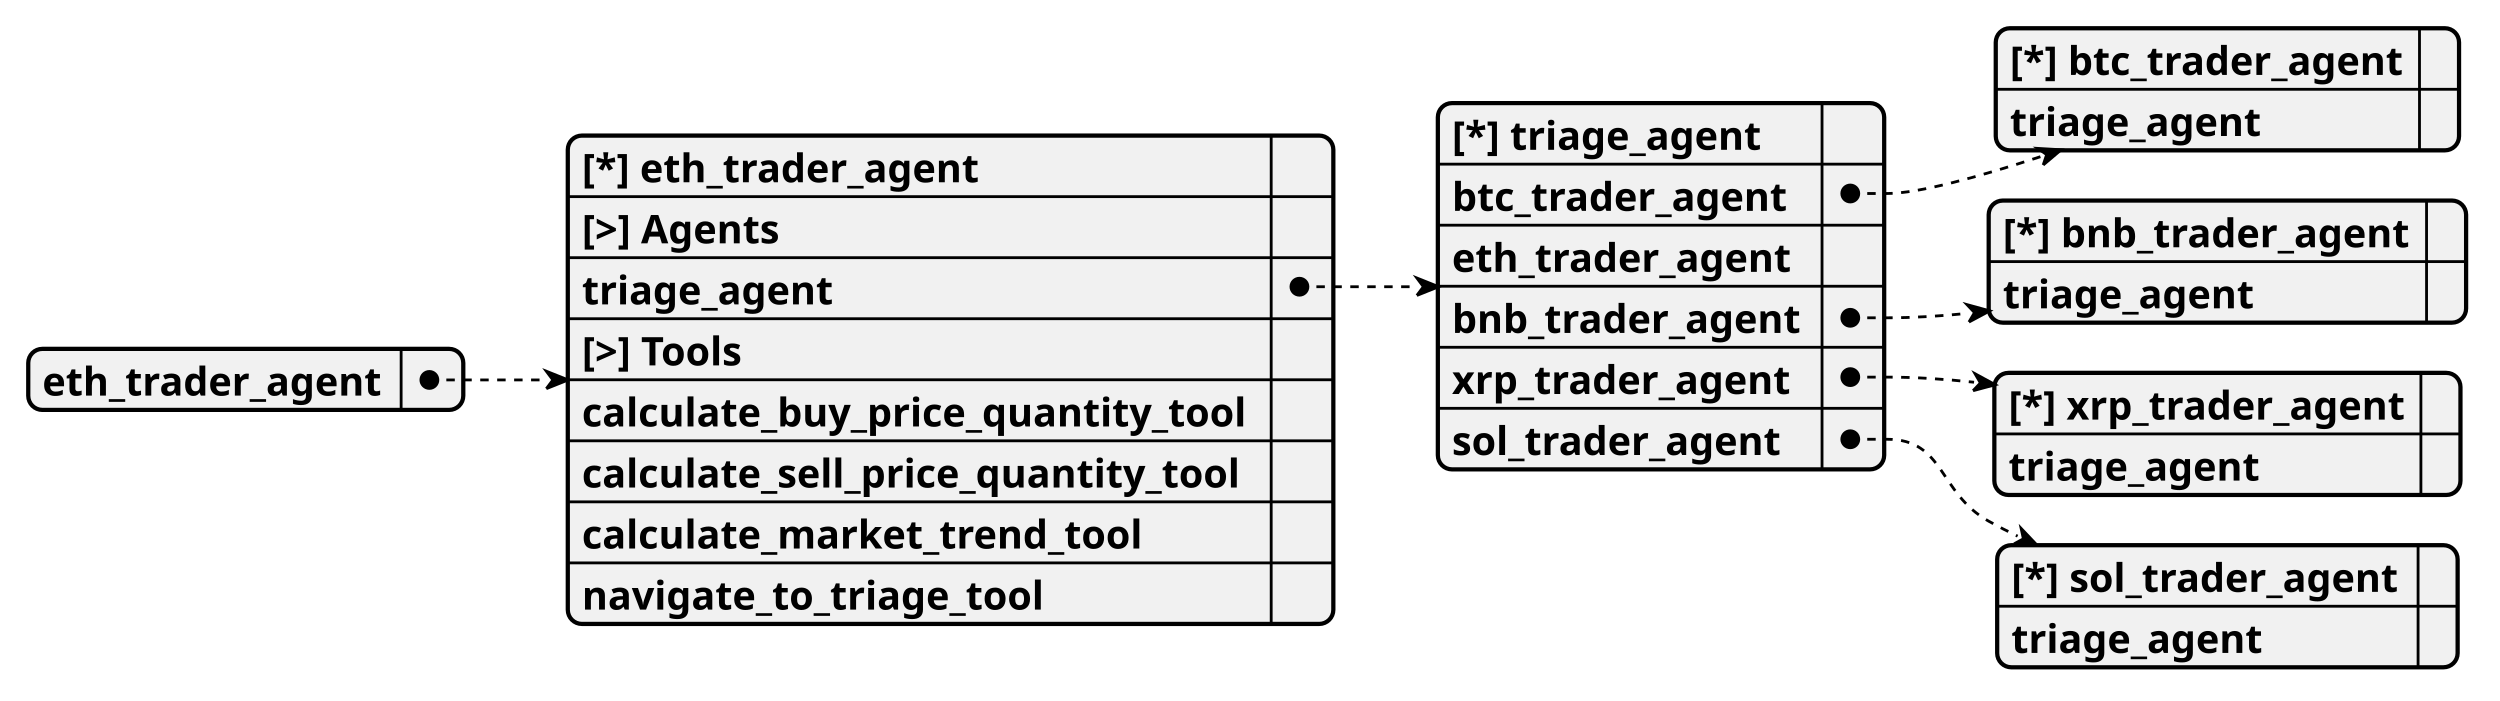
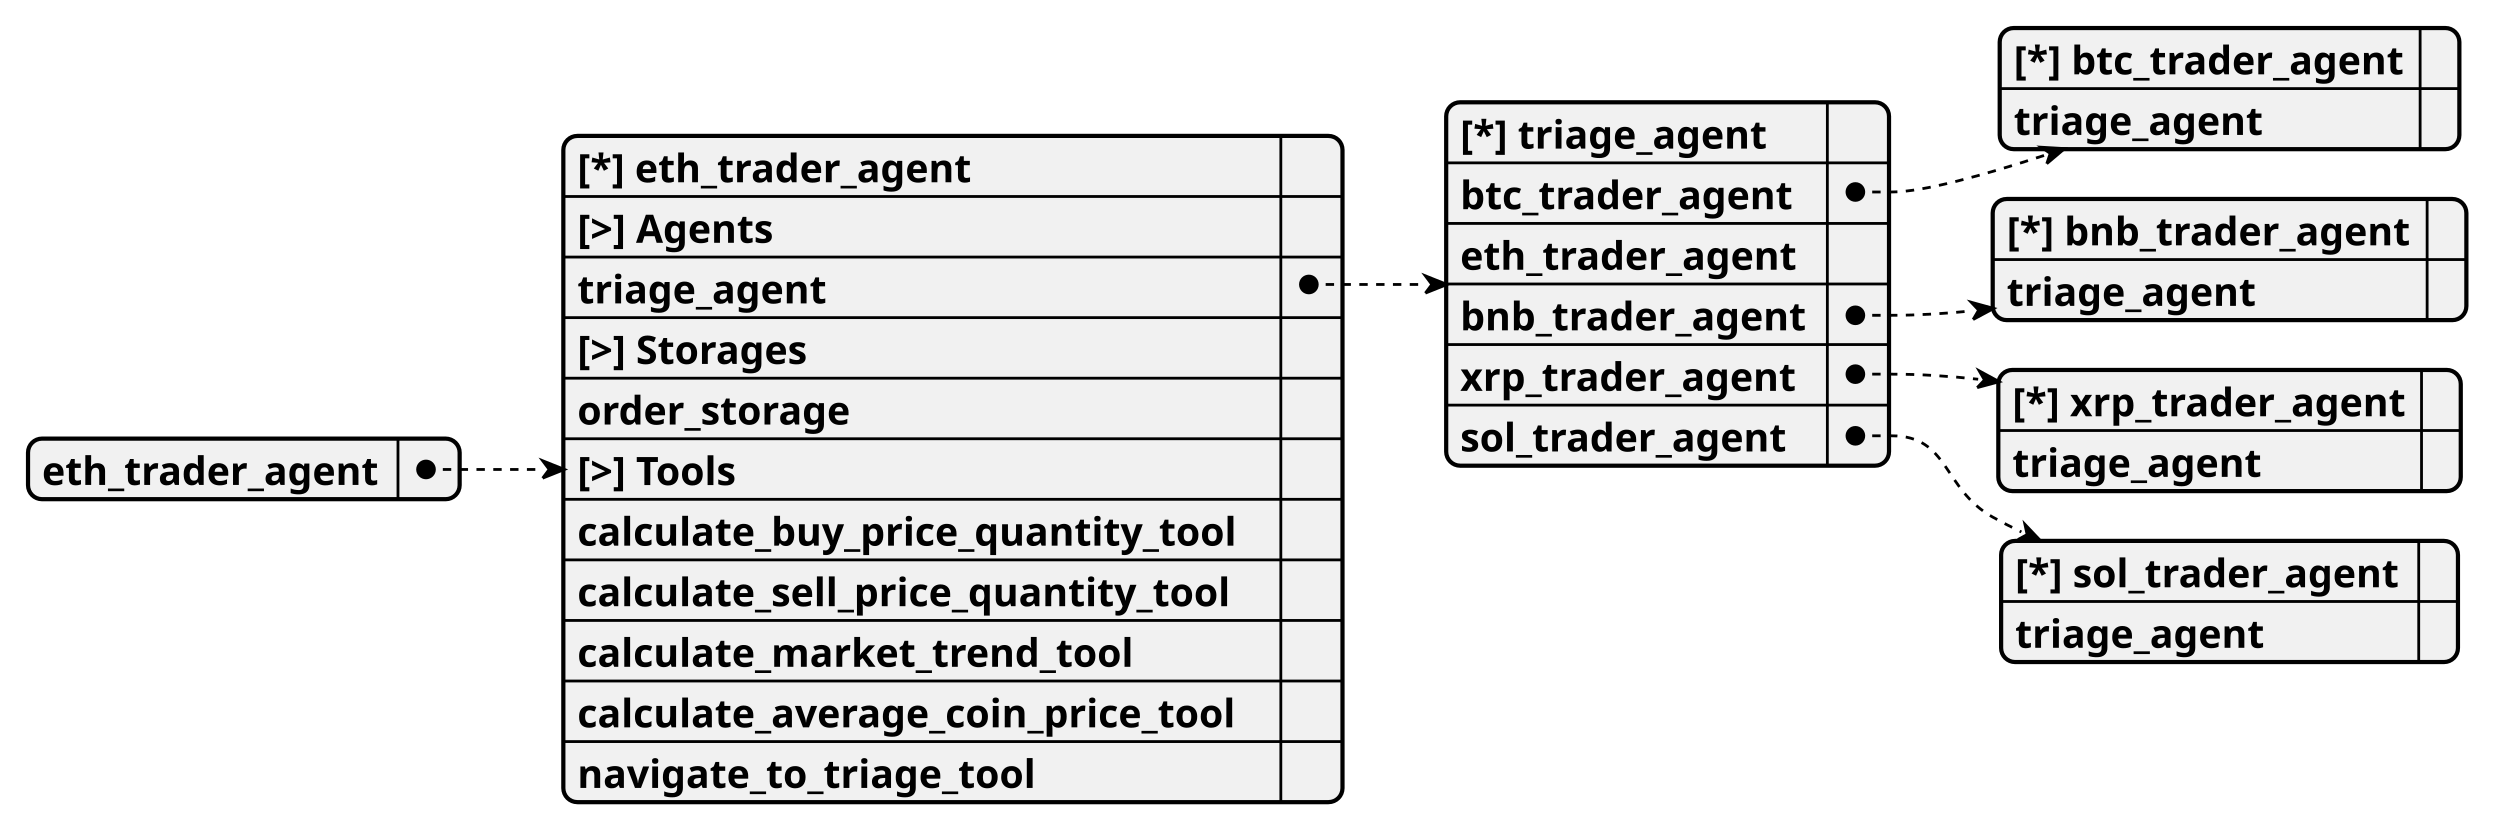
- <svg xmlns="http://www.w3.org/2000/svg" contentStyleType="text/css" height="248px" preserveAspectRatio="none" style="width:885px;height:248px;background:#FFFFFF;" version="1.1" viewBox="0 0 885 248" width="885px" zoomAndPan="magnify">
+ <svg xmlns="http://www.w3.org/2000/svg" contentStyleType="text/css" height="298px" preserveAspectRatio="none" style="width:892px;height:298px;background:#FFFFFF;" version="1.1" viewBox="0 0 892 298" width="892px" zoomAndPan="magnify">
  <defs />
  <g>
-     <rect fill="#F1F1F1" height="21.609" rx="5" ry="5" style="stroke:#F1F1F1;stroke-width:1.5;" width="154" x="10" y="123.5" />
-     <text fill="#000000" font-family="sans-serif" font-size="14" font-weight="bold" lengthAdjust="spacing" textLength="122" x="15" y="140.033">eth_trader_agent</text>
-     <text fill="#000000" font-family="sans-serif" font-size="14" lengthAdjust="spacing" textLength="12" x="147" y="140.033">   </text>
-     <line style="stroke:#000000;stroke-width:1.0;" x1="142" x2="142" y1="123.5" y2="145.109" />
-     <rect fill="none" height="21.609" rx="5" ry="5" style="stroke:#000000;stroke-width:1.5;" width="154" x="10" y="123.5" />
-     <rect fill="#F1F1F1" height="172.875" rx="5" ry="5" style="stroke:#F1F1F1;stroke-width:1.5;" width="271" x="201" y="48" />
-     <text fill="#000000" font-family="sans-serif" font-size="14" font-weight="bold" lengthAdjust="spacing" textLength="141" x="206" y="64.533">[*] eth_trader_agent</text>
-     <text fill="#000000" font-family="sans-serif" font-size="14" lengthAdjust="spacing" textLength="4" x="455" y="64.533"> </text>
-     <line style="stroke:#000000;stroke-width:1.0;" x1="450" x2="450" y1="48" y2="69.609" />
-     <line style="stroke:#000000;stroke-width:1.0;" x1="201" x2="472" y1="69.609" y2="69.609" />
-     <text fill="#000000" font-family="sans-serif" font-size="14" font-weight="bold" lengthAdjust="spacing" textLength="71" x="206" y="86.143">[&gt;] Agents</text>
-     <text fill="#000000" font-family="sans-serif" font-size="14" lengthAdjust="spacing" textLength="4" x="455" y="86.143"> </text>
-     <line style="stroke:#000000;stroke-width:1.0;" x1="450" x2="450" y1="69.609" y2="91.219" />
-     <line style="stroke:#000000;stroke-width:1.0;" x1="201" x2="472" y1="91.219" y2="91.219" />
-     <text fill="#000000" font-family="sans-serif" font-size="14" font-weight="bold" lengthAdjust="spacing" textLength="89" x="206" y="107.752">triage_agent</text>
-     <text fill="#000000" font-family="sans-serif" font-size="14" lengthAdjust="spacing" textLength="12" x="455" y="107.752">   </text>
-     <line style="stroke:#000000;stroke-width:1.0;" x1="450" x2="450" y1="91.219" y2="112.828" />
-     <line style="stroke:#000000;stroke-width:1.0;" x1="201" x2="472" y1="112.828" y2="112.828" />
-     <text fill="#000000" font-family="sans-serif" font-size="14" font-weight="bold" lengthAdjust="spacing" textLength="60" x="206" y="129.361">[&gt;] Tools</text>
-     <text fill="#000000" font-family="sans-serif" font-size="14" lengthAdjust="spacing" textLength="4" x="455" y="129.361"> </text>
-     <line style="stroke:#000000;stroke-width:1.0;" x1="450" x2="450" y1="112.828" y2="134.438" />
-     <line style="stroke:#000000;stroke-width:1.0;" x1="201" x2="472" y1="134.438" y2="134.438" />
-     <text fill="#000000" font-family="sans-serif" font-size="14" font-weight="bold" lengthAdjust="spacing" textLength="239" x="206" y="150.971">calculate_buy_price_quantity_tool</text>
-     <text fill="#000000" font-family="sans-serif" font-size="14" lengthAdjust="spacing" textLength="4" x="455" y="150.971"> </text>
-     <line style="stroke:#000000;stroke-width:1.0;" x1="450" x2="450" y1="134.438" y2="156.047" />
-     <line style="stroke:#000000;stroke-width:1.0;" x1="201" x2="472" y1="156.047" y2="156.047" />
-     <text fill="#000000" font-family="sans-serif" font-size="14" font-weight="bold" lengthAdjust="spacing" textLength="239" x="206" y="172.58">calculate_sell_price_quantity_tool</text>
-     <text fill="#000000" font-family="sans-serif" font-size="14" lengthAdjust="spacing" textLength="4" x="455" y="172.58"> </text>
-     <line style="stroke:#000000;stroke-width:1.0;" x1="450" x2="450" y1="156.047" y2="177.656" />
-     <line style="stroke:#000000;stroke-width:1.0;" x1="201" x2="472" y1="177.656" y2="177.656" />
-     <text fill="#000000" font-family="sans-serif" font-size="14" font-weight="bold" lengthAdjust="spacing" textLength="200" x="206" y="194.19">calculate_market_trend_tool</text>
-     <text fill="#000000" font-family="sans-serif" font-size="14" lengthAdjust="spacing" textLength="4" x="455" y="194.19"> </text>
-     <line style="stroke:#000000;stroke-width:1.0;" x1="450" x2="450" y1="177.656" y2="199.266" />
-     <line style="stroke:#000000;stroke-width:1.0;" x1="201" x2="472" y1="199.266" y2="199.266" />
-     <text fill="#000000" font-family="sans-serif" font-size="14" font-weight="bold" lengthAdjust="spacing" textLength="167" x="206" y="215.799">navigate_to_triage_tool</text>
-     <text fill="#000000" font-family="sans-serif" font-size="14" lengthAdjust="spacing" textLength="4" x="455" y="215.799"> </text>
-     <line style="stroke:#000000;stroke-width:1.0;" x1="450" x2="450" y1="199.266" y2="220.875" />
-     <rect fill="none" height="172.875" rx="5" ry="5" style="stroke:#000000;stroke-width:1.5;" width="271" x="201" y="48" />
-     <rect fill="#F1F1F1" height="129.656" rx="5" ry="5" style="stroke:#F1F1F1;stroke-width:1.5;" width="158" x="509" y="36.5" />
-     <text fill="#000000" font-family="sans-serif" font-size="14" font-weight="bold" lengthAdjust="spacing" textLength="108" x="514" y="53.033">[*] triage_agent</text>
-     <text fill="#000000" font-family="sans-serif" font-size="14" lengthAdjust="spacing" textLength="4" x="650" y="53.033"> </text>
-     <line style="stroke:#000000;stroke-width:1.0;" x1="645" x2="645" y1="36.5" y2="58.109" />
-     <line style="stroke:#000000;stroke-width:1.0;" x1="509" x2="667" y1="58.109" y2="58.109" />
-     <text fill="#000000" font-family="sans-serif" font-size="14" font-weight="bold" lengthAdjust="spacing" textLength="121" x="514" y="74.643">btc_trader_agent</text>
-     <text fill="#000000" font-family="sans-serif" font-size="14" lengthAdjust="spacing" textLength="12" x="650" y="74.643">   </text>
-     <line style="stroke:#000000;stroke-width:1.0;" x1="645" x2="645" y1="58.109" y2="79.719" />
-     <line style="stroke:#000000;stroke-width:1.0;" x1="509" x2="667" y1="79.719" y2="79.719" />
-     <text fill="#000000" font-family="sans-serif" font-size="14" font-weight="bold" lengthAdjust="spacing" textLength="122" x="514" y="96.252">eth_trader_agent</text>
-     <text fill="#000000" font-family="sans-serif" font-size="14" lengthAdjust="spacing" textLength="4" x="650" y="96.252"> </text>
-     <line style="stroke:#000000;stroke-width:1.0;" x1="645" x2="645" y1="79.719" y2="101.328" />
-     <line style="stroke:#000000;stroke-width:1.0;" x1="509" x2="667" y1="101.328" y2="101.328" />
-     <text fill="#000000" font-family="sans-serif" font-size="14" font-weight="bold" lengthAdjust="spacing" textLength="126" x="514" y="117.861">bnb_trader_agent</text>
-     <text fill="#000000" font-family="sans-serif" font-size="14" lengthAdjust="spacing" textLength="12" x="650" y="117.861">   </text>
-     <line style="stroke:#000000;stroke-width:1.0;" x1="645" x2="645" y1="101.328" y2="122.938" />
-     <line style="stroke:#000000;stroke-width:1.0;" x1="509" x2="667" y1="122.938" y2="122.938" />
-     <text fill="#000000" font-family="sans-serif" font-size="14" font-weight="bold" lengthAdjust="spacing" textLength="122" x="514" y="139.471">xrp_trader_agent</text>
-     <text fill="#000000" font-family="sans-serif" font-size="14" lengthAdjust="spacing" textLength="12" x="650" y="139.471">   </text>
-     <line style="stroke:#000000;stroke-width:1.0;" x1="645" x2="645" y1="122.938" y2="144.547" />
-     <line style="stroke:#000000;stroke-width:1.0;" x1="509" x2="667" y1="144.547" y2="144.547" />
-     <text fill="#000000" font-family="sans-serif" font-size="14" font-weight="bold" lengthAdjust="spacing" textLength="120" x="514" y="161.08">sol_trader_agent</text>
-     <text fill="#000000" font-family="sans-serif" font-size="14" lengthAdjust="spacing" textLength="12" x="650" y="161.08">   </text>
-     <line style="stroke:#000000;stroke-width:1.0;" x1="645" x2="645" y1="144.547" y2="166.156" />
-     <rect fill="none" height="129.656" rx="5" ry="5" style="stroke:#000000;stroke-width:1.5;" width="158" x="509" y="36.5" />
-     <rect fill="#F1F1F1" height="43.219" rx="5" ry="5" style="stroke:#F1F1F1;stroke-width:1.5;" width="164" x="706.5" y="10" />
-     <text fill="#000000" font-family="sans-serif" font-size="14" font-weight="bold" lengthAdjust="spacing" textLength="140" x="711.5" y="26.533">[*] btc_trader_agent</text>
-     <text fill="#000000" font-family="sans-serif" font-size="14" lengthAdjust="spacing" textLength="4" x="861.5" y="26.533"> </text>
-     <line style="stroke:#000000;stroke-width:1.0;" x1="856.5" x2="856.5" y1="10" y2="31.609" />
-     <line style="stroke:#000000;stroke-width:1.0;" x1="706.5" x2="870.5" y1="31.609" y2="31.609" />
-     <text fill="#000000" font-family="sans-serif" font-size="14" font-weight="bold" lengthAdjust="spacing" textLength="89" x="711.5" y="48.143">triage_agent</text>
-     <text fill="#000000" font-family="sans-serif" font-size="14" lengthAdjust="spacing" textLength="4" x="861.5" y="48.143"> </text>
-     <line style="stroke:#000000;stroke-width:1.0;" x1="856.5" x2="856.5" y1="31.609" y2="53.219" />
-     <rect fill="none" height="43.219" rx="5" ry="5" style="stroke:#000000;stroke-width:1.5;" width="164" x="706.5" y="10" />
-     <rect fill="#F1F1F1" height="43.219" rx="5" ry="5" style="stroke:#F1F1F1;stroke-width:1.5;" width="169" x="704" y="71" />
-     <text fill="#000000" font-family="sans-serif" font-size="14" font-weight="bold" lengthAdjust="spacing" textLength="145" x="709" y="87.533">[*] bnb_trader_agent</text>
-     <text fill="#000000" font-family="sans-serif" font-size="14" lengthAdjust="spacing" textLength="4" x="864" y="87.533"> </text>
-     <line style="stroke:#000000;stroke-width:1.0;" x1="859" x2="859" y1="71" y2="92.609" />
-     <line style="stroke:#000000;stroke-width:1.0;" x1="704" x2="873" y1="92.609" y2="92.609" />
-     <text fill="#000000" font-family="sans-serif" font-size="14" font-weight="bold" lengthAdjust="spacing" textLength="89" x="709" y="109.143">triage_agent</text>
-     <text fill="#000000" font-family="sans-serif" font-size="14" lengthAdjust="spacing" textLength="4" x="864" y="109.143"> </text>
-     <line style="stroke:#000000;stroke-width:1.0;" x1="859" x2="859" y1="92.609" y2="114.219" />
-     <rect fill="none" height="43.219" rx="5" ry="5" style="stroke:#000000;stroke-width:1.5;" width="169" x="704" y="71" />
-     <rect fill="#F1F1F1" height="43.219" rx="5" ry="5" style="stroke:#F1F1F1;stroke-width:1.5;" width="165" x="706" y="132" />
-     <text fill="#000000" font-family="sans-serif" font-size="14" font-weight="bold" lengthAdjust="spacing" textLength="141" x="711" y="148.533">[*] xrp_trader_agent</text>
-     <text fill="#000000" font-family="sans-serif" font-size="14" lengthAdjust="spacing" textLength="4" x="862" y="148.533"> </text>
-     <line style="stroke:#000000;stroke-width:1.0;" x1="857" x2="857" y1="132" y2="153.609" />
-     <line style="stroke:#000000;stroke-width:1.0;" x1="706" x2="871" y1="153.609" y2="153.609" />
-     <text fill="#000000" font-family="sans-serif" font-size="14" font-weight="bold" lengthAdjust="spacing" textLength="89" x="711" y="170.143">triage_agent</text>
-     <text fill="#000000" font-family="sans-serif" font-size="14" lengthAdjust="spacing" textLength="4" x="862" y="170.143"> </text>
-     <line style="stroke:#000000;stroke-width:1.0;" x1="857" x2="857" y1="153.609" y2="175.219" />
-     <rect fill="none" height="43.219" rx="5" ry="5" style="stroke:#000000;stroke-width:1.5;" width="165" x="706" y="132" />
-     <rect fill="#F1F1F1" height="43.219" rx="5" ry="5" style="stroke:#F1F1F1;stroke-width:1.5;" width="163" x="707" y="193" />
-     <text fill="#000000" font-family="sans-serif" font-size="14" font-weight="bold" lengthAdjust="spacing" textLength="139" x="712" y="209.533">[*] sol_trader_agent</text>
-     <text fill="#000000" font-family="sans-serif" font-size="14" lengthAdjust="spacing" textLength="4" x="861" y="209.533"> </text>
-     <line style="stroke:#000000;stroke-width:1.0;" x1="856" x2="856" y1="193" y2="214.609" />
-     <line style="stroke:#000000;stroke-width:1.0;" x1="707" x2="870" y1="214.609" y2="214.609" />
-     <text fill="#000000" font-family="sans-serif" font-size="14" font-weight="bold" lengthAdjust="spacing" textLength="89" x="712" y="231.143">triage_agent</text>
-     <text fill="#000000" font-family="sans-serif" font-size="14" lengthAdjust="spacing" textLength="4" x="861" y="231.143"> </text>
-     <line style="stroke:#000000;stroke-width:1.0;" x1="856" x2="856" y1="214.609" y2="236.219" />
-     <rect fill="none" height="43.219" rx="5" ry="5" style="stroke:#000000;stroke-width:1.5;" width="163" x="707" y="193" />
-     <path d="M655,68.5 L668,68.5 C679.165,68.5 700.604,62.578 722.309,55.471 " fill="none" style="stroke:#000000;stroke-width:1.0;stroke-dasharray:3.0,3.0;" />
-     <path d="M723.288,58.414 L724.516,54.737 L721.33,52.529 L729.666,53.023 L723.288,58.414 " fill="#000000" style="stroke:#000000;stroke-width:1.0;" />
-     <ellipse cx="655" cy="68.5" fill="#000000" rx="3" ry="3" style="stroke:#000000;stroke-width:1.0;" />
-     <path d="M655,112.5 L668,112.5 C677.333,112.5 687.019,111.904 696.658,110.918 " fill="none" style="stroke:#000000;stroke-width:1.0;stroke-dasharray:3.0,3.0;" />
-     <path d="M697.006,114.003 L698.972,110.657 L696.31,107.833 L704.371,110.048 L697.006,114.003 " fill="#000000" style="stroke:#000000;stroke-width:1.0;" />
-     <ellipse cx="655" cy="112.5" fill="#000000" rx="3" ry="3" style="stroke:#000000;stroke-width:1.0;" />
-     <path d="M655,133.5 L668,133.5 C678.027,133.5 688.463,134.188 698.81,135.309 " fill="none" style="stroke:#000000;stroke-width:1.0;stroke-dasharray:3.0,3.0;" />
-     <path d="M698.454,138.313 L701.063,135.575 L699.165,132.304 L706.322,136.197 L698.454,138.313 " fill="#000000" style="stroke:#000000;stroke-width:1.0;" />
-     <ellipse cx="655" cy="133.5" fill="#000000" rx="3" ry="3" style="stroke:#000000;stroke-width:1.0;" />
-     <path d="M655,155.5 L668,155.5 C688.546,155.5 686.075,174.46 704,184.5 C707.293,186.345 710.721,188.11 714.227,189.794 " fill="none" style="stroke:#000000;stroke-width:1.0;stroke-dasharray:3.0,3.0;" />
-     <path d="M712.972,192.525 L716.275,190.736 L715.483,187.064 L721.053,192.933 L712.972,192.525 " fill="#000000" style="stroke:#000000;stroke-width:1.0;" />
-     <ellipse cx="655" cy="155.5" fill="#000000" rx="3" ry="3" style="stroke:#000000;stroke-width:1.0;" />
-     <path d="M460,101.5 L473,101.5 C482.254,101.5 491.93,101.5 501.566,101.5 " fill="none" style="stroke:#000000;stroke-width:1.0;stroke-dasharray:3.0,3.0;" />
-     <path d="M501.566,104.585 L503.88,101.5 L501.566,98.415 L509.278,101.5 L501.566,104.585 " fill="#000000" style="stroke:#000000;stroke-width:1.0;" />
-     <ellipse cx="460" cy="101.5" fill="#000000" rx="3" ry="3" style="stroke:#000000;stroke-width:1.0;" />
-     <path d="M152,134.5 L165,134.5 C174.253,134.5 183.788,134.5 193.398,134.5 " fill="none" style="stroke:#000000;stroke-width:1.0;stroke-dasharray:3.0,3.0;" />
-     <path d="M193.398,137.588 L195.714,134.5 L193.398,131.412 L201.118,134.5 L193.398,137.588 " fill="#000000" style="stroke:#000000;stroke-width:1.0;" />
-     <ellipse cx="152" cy="134.5" fill="#000000" rx="3" ry="3" style="stroke:#000000;stroke-width:1.0;" />
+     <rect fill="#F1F1F1" height="21.609" rx="5" ry="5" style="stroke:#F1F1F1;stroke-width:1.5;" width="154" x="10" y="156.5" />
+     <text fill="#000000" font-family="sans-serif" font-size="14" font-weight="bold" lengthAdjust="spacing" textLength="122" x="15" y="173.033">eth_trader_agent</text>
+     <text fill="#000000" font-family="sans-serif" font-size="14" lengthAdjust="spacing" textLength="12" x="147" y="173.033">   </text>
+     <line style="stroke:#000000;stroke-width:1.0;" x1="142" x2="142" y1="156.5" y2="178.109" />
+     <rect fill="none" height="21.609" rx="5" ry="5" style="stroke:#000000;stroke-width:1.5;" width="154" x="10" y="156.5" />
+     <rect fill="#F1F1F1" height="237.703" rx="5" ry="5" style="stroke:#F1F1F1;stroke-width:1.5;" width="278" x="201" y="48.5" />
+     <text fill="#000000" font-family="sans-serif" font-size="14" font-weight="bold" lengthAdjust="spacing" textLength="141" x="206" y="65.033">[*] eth_trader_agent</text>
+     <text fill="#000000" font-family="sans-serif" font-size="14" lengthAdjust="spacing" textLength="4" x="462" y="65.033"> </text>
+     <line style="stroke:#000000;stroke-width:1.0;" x1="457" x2="457" y1="48.5" y2="70.109" />
+     <line style="stroke:#000000;stroke-width:1.0;" x1="201" x2="479" y1="70.109" y2="70.109" />
+     <text fill="#000000" font-family="sans-serif" font-size="14" font-weight="bold" lengthAdjust="spacing" textLength="71" x="206" y="86.643">[&gt;] Agents</text>
+     <text fill="#000000" font-family="sans-serif" font-size="14" lengthAdjust="spacing" textLength="4" x="462" y="86.643"> </text>
+     <line style="stroke:#000000;stroke-width:1.0;" x1="457" x2="457" y1="70.109" y2="91.719" />
+     <line style="stroke:#000000;stroke-width:1.0;" x1="201" x2="479" y1="91.719" y2="91.719" />
+     <text fill="#000000" font-family="sans-serif" font-size="14" font-weight="bold" lengthAdjust="spacing" textLength="89" x="206" y="108.252">triage_agent</text>
+     <text fill="#000000" font-family="sans-serif" font-size="14" lengthAdjust="spacing" textLength="12" x="462" y="108.252">   </text>
+     <line style="stroke:#000000;stroke-width:1.0;" x1="457" x2="457" y1="91.719" y2="113.328" />
+     <line style="stroke:#000000;stroke-width:1.0;" x1="201" x2="479" y1="113.328" y2="113.328" />
+     <text fill="#000000" font-family="sans-serif" font-size="14" font-weight="bold" lengthAdjust="spacing" textLength="85" x="206" y="129.861">[&gt;] Storages</text>
+     <text fill="#000000" font-family="sans-serif" font-size="14" lengthAdjust="spacing" textLength="4" x="462" y="129.861"> </text>
+     <line style="stroke:#000000;stroke-width:1.0;" x1="457" x2="457" y1="113.328" y2="134.938" />
+     <line style="stroke:#000000;stroke-width:1.0;" x1="201" x2="479" y1="134.938" y2="134.938" />
+     <text fill="#000000" font-family="sans-serif" font-size="14" font-weight="bold" lengthAdjust="spacing" textLength="101" x="206" y="151.471">order_storage</text>
+     <text fill="#000000" font-family="sans-serif" font-size="14" lengthAdjust="spacing" textLength="4" x="462" y="151.471"> </text>
+     <line style="stroke:#000000;stroke-width:1.0;" x1="457" x2="457" y1="134.938" y2="156.547" />
+     <line style="stroke:#000000;stroke-width:1.0;" x1="201" x2="479" y1="156.547" y2="156.547" />
+     <text fill="#000000" font-family="sans-serif" font-size="14" font-weight="bold" lengthAdjust="spacing" textLength="60" x="206" y="173.08">[&gt;] Tools</text>
+     <text fill="#000000" font-family="sans-serif" font-size="14" lengthAdjust="spacing" textLength="4" x="462" y="173.08"> </text>
+     <line style="stroke:#000000;stroke-width:1.0;" x1="457" x2="457" y1="156.547" y2="178.156" />
+     <line style="stroke:#000000;stroke-width:1.0;" x1="201" x2="479" y1="178.156" y2="178.156" />
+     <text fill="#000000" font-family="sans-serif" font-size="14" font-weight="bold" lengthAdjust="spacing" textLength="239" x="206" y="194.69">calculate_buy_price_quantity_tool</text>
+     <text fill="#000000" font-family="sans-serif" font-size="14" lengthAdjust="spacing" textLength="4" x="462" y="194.69"> </text>
+     <line style="stroke:#000000;stroke-width:1.0;" x1="457" x2="457" y1="178.156" y2="199.766" />
+     <line style="stroke:#000000;stroke-width:1.0;" x1="201" x2="479" y1="199.766" y2="199.766" />
+     <text fill="#000000" font-family="sans-serif" font-size="14" font-weight="bold" lengthAdjust="spacing" textLength="239" x="206" y="216.299">calculate_sell_price_quantity_tool</text>
+     <text fill="#000000" font-family="sans-serif" font-size="14" lengthAdjust="spacing" textLength="4" x="462" y="216.299"> </text>
+     <line style="stroke:#000000;stroke-width:1.0;" x1="457" x2="457" y1="199.766" y2="221.375" />
+     <line style="stroke:#000000;stroke-width:1.0;" x1="201" x2="479" y1="221.375" y2="221.375" />
+     <text fill="#000000" font-family="sans-serif" font-size="14" font-weight="bold" lengthAdjust="spacing" textLength="200" x="206" y="237.908">calculate_market_trend_tool</text>
+     <text fill="#000000" font-family="sans-serif" font-size="14" lengthAdjust="spacing" textLength="4" x="462" y="237.908"> </text>
+     <line style="stroke:#000000;stroke-width:1.0;" x1="457" x2="457" y1="221.375" y2="242.984" />
+     <line style="stroke:#000000;stroke-width:1.0;" x1="201" x2="479" y1="242.984" y2="242.984" />
+     <text fill="#000000" font-family="sans-serif" font-size="14" font-weight="bold" lengthAdjust="spacing" textLength="246" x="206" y="259.518">calculate_average_coin_price_tool</text>
+     <text fill="#000000" font-family="sans-serif" font-size="14" lengthAdjust="spacing" textLength="4" x="462" y="259.518"> </text>
+     <line style="stroke:#000000;stroke-width:1.0;" x1="457" x2="457" y1="242.984" y2="264.594" />
+     <line style="stroke:#000000;stroke-width:1.0;" x1="201" x2="479" y1="264.594" y2="264.594" />
+     <text fill="#000000" font-family="sans-serif" font-size="14" font-weight="bold" lengthAdjust="spacing" textLength="167" x="206" y="281.127">navigate_to_triage_tool</text>
+     <text fill="#000000" font-family="sans-serif" font-size="14" lengthAdjust="spacing" textLength="4" x="462" y="281.127"> </text>
+     <line style="stroke:#000000;stroke-width:1.0;" x1="457" x2="457" y1="264.594" y2="286.203" />
+     <rect fill="none" height="237.703" rx="5" ry="5" style="stroke:#000000;stroke-width:1.5;" width="278" x="201" y="48.5" />
+     <rect fill="#F1F1F1" height="129.656" rx="5" ry="5" style="stroke:#F1F1F1;stroke-width:1.5;" width="158" x="516" y="36.5" />
+     <text fill="#000000" font-family="sans-serif" font-size="14" font-weight="bold" lengthAdjust="spacing" textLength="108" x="521" y="53.033">[*] triage_agent</text>
+     <text fill="#000000" font-family="sans-serif" font-size="14" lengthAdjust="spacing" textLength="4" x="657" y="53.033"> </text>
+     <line style="stroke:#000000;stroke-width:1.0;" x1="652" x2="652" y1="36.5" y2="58.109" />
+     <line style="stroke:#000000;stroke-width:1.0;" x1="516" x2="674" y1="58.109" y2="58.109" />
+     <text fill="#000000" font-family="sans-serif" font-size="14" font-weight="bold" lengthAdjust="spacing" textLength="121" x="521" y="74.643">btc_trader_agent</text>
+     <text fill="#000000" font-family="sans-serif" font-size="14" lengthAdjust="spacing" textLength="12" x="657" y="74.643">   </text>
+     <line style="stroke:#000000;stroke-width:1.0;" x1="652" x2="652" y1="58.109" y2="79.719" />
+     <line style="stroke:#000000;stroke-width:1.0;" x1="516" x2="674" y1="79.719" y2="79.719" />
+     <text fill="#000000" font-family="sans-serif" font-size="14" font-weight="bold" lengthAdjust="spacing" textLength="122" x="521" y="96.252">eth_trader_agent</text>
+     <text fill="#000000" font-family="sans-serif" font-size="14" lengthAdjust="spacing" textLength="4" x="657" y="96.252"> </text>
+     <line style="stroke:#000000;stroke-width:1.0;" x1="652" x2="652" y1="79.719" y2="101.328" />
+     <line style="stroke:#000000;stroke-width:1.0;" x1="516" x2="674" y1="101.328" y2="101.328" />
+     <text fill="#000000" font-family="sans-serif" font-size="14" font-weight="bold" lengthAdjust="spacing" textLength="126" x="521" y="117.861">bnb_trader_agent</text>
+     <text fill="#000000" font-family="sans-serif" font-size="14" lengthAdjust="spacing" textLength="12" x="657" y="117.861">   </text>
+     <line style="stroke:#000000;stroke-width:1.0;" x1="652" x2="652" y1="101.328" y2="122.938" />
+     <line style="stroke:#000000;stroke-width:1.0;" x1="516" x2="674" y1="122.938" y2="122.938" />
+     <text fill="#000000" font-family="sans-serif" font-size="14" font-weight="bold" lengthAdjust="spacing" textLength="122" x="521" y="139.471">xrp_trader_agent</text>
+     <text fill="#000000" font-family="sans-serif" font-size="14" lengthAdjust="spacing" textLength="12" x="657" y="139.471">   </text>
+     <line style="stroke:#000000;stroke-width:1.0;" x1="652" x2="652" y1="122.938" y2="144.547" />
+     <line style="stroke:#000000;stroke-width:1.0;" x1="516" x2="674" y1="144.547" y2="144.547" />
+     <text fill="#000000" font-family="sans-serif" font-size="14" font-weight="bold" lengthAdjust="spacing" textLength="120" x="521" y="161.08">sol_trader_agent</text>
+     <text fill="#000000" font-family="sans-serif" font-size="14" lengthAdjust="spacing" textLength="12" x="657" y="161.08">   </text>
+     <line style="stroke:#000000;stroke-width:1.0;" x1="652" x2="652" y1="144.547" y2="166.156" />
+     <rect fill="none" height="129.656" rx="5" ry="5" style="stroke:#000000;stroke-width:1.5;" width="158" x="516" y="36.5" />
+     <rect fill="#F1F1F1" height="43.219" rx="5" ry="5" style="stroke:#F1F1F1;stroke-width:1.5;" width="164" x="713.5" y="10" />
+     <text fill="#000000" font-family="sans-serif" font-size="14" font-weight="bold" lengthAdjust="spacing" textLength="140" x="718.5" y="26.533">[*] btc_trader_agent</text>
+     <text fill="#000000" font-family="sans-serif" font-size="14" lengthAdjust="spacing" textLength="4" x="868.5" y="26.533"> </text>
+     <line style="stroke:#000000;stroke-width:1.0;" x1="863.5" x2="863.5" y1="10" y2="31.609" />
+     <line style="stroke:#000000;stroke-width:1.0;" x1="713.5" x2="877.5" y1="31.609" y2="31.609" />
+     <text fill="#000000" font-family="sans-serif" font-size="14" font-weight="bold" lengthAdjust="spacing" textLength="89" x="718.5" y="48.143">triage_agent</text>
+     <text fill="#000000" font-family="sans-serif" font-size="14" lengthAdjust="spacing" textLength="4" x="868.5" y="48.143"> </text>
+     <line style="stroke:#000000;stroke-width:1.0;" x1="863.5" x2="863.5" y1="31.609" y2="53.219" />
+     <rect fill="none" height="43.219" rx="5" ry="5" style="stroke:#000000;stroke-width:1.5;" width="164" x="713.5" y="10" />
+     <rect fill="#F1F1F1" height="43.219" rx="5" ry="5" style="stroke:#F1F1F1;stroke-width:1.5;" width="169" x="711" y="71" />
+     <text fill="#000000" font-family="sans-serif" font-size="14" font-weight="bold" lengthAdjust="spacing" textLength="145" x="716" y="87.533">[*] bnb_trader_agent</text>
+     <text fill="#000000" font-family="sans-serif" font-size="14" lengthAdjust="spacing" textLength="4" x="871" y="87.533"> </text>
+     <line style="stroke:#000000;stroke-width:1.0;" x1="866" x2="866" y1="71" y2="92.609" />
+     <line style="stroke:#000000;stroke-width:1.0;" x1="711" x2="880" y1="92.609" y2="92.609" />
+     <text fill="#000000" font-family="sans-serif" font-size="14" font-weight="bold" lengthAdjust="spacing" textLength="89" x="716" y="109.143">triage_agent</text>
+     <text fill="#000000" font-family="sans-serif" font-size="14" lengthAdjust="spacing" textLength="4" x="871" y="109.143"> </text>
+     <line style="stroke:#000000;stroke-width:1.0;" x1="866" x2="866" y1="92.609" y2="114.219" />
+     <rect fill="none" height="43.219" rx="5" ry="5" style="stroke:#000000;stroke-width:1.5;" width="169" x="711" y="71" />
+     <rect fill="#F1F1F1" height="43.219" rx="5" ry="5" style="stroke:#F1F1F1;stroke-width:1.5;" width="165" x="713" y="132" />
+     <text fill="#000000" font-family="sans-serif" font-size="14" font-weight="bold" lengthAdjust="spacing" textLength="141" x="718" y="148.533">[*] xrp_trader_agent</text>
+     <text fill="#000000" font-family="sans-serif" font-size="14" lengthAdjust="spacing" textLength="4" x="869" y="148.533"> </text>
+     <line style="stroke:#000000;stroke-width:1.0;" x1="864" x2="864" y1="132" y2="153.609" />
+     <line style="stroke:#000000;stroke-width:1.0;" x1="713" x2="878" y1="153.609" y2="153.609" />
+     <text fill="#000000" font-family="sans-serif" font-size="14" font-weight="bold" lengthAdjust="spacing" textLength="89" x="718" y="170.143">triage_agent</text>
+     <text fill="#000000" font-family="sans-serif" font-size="14" lengthAdjust="spacing" textLength="4" x="869" y="170.143"> </text>
+     <line style="stroke:#000000;stroke-width:1.0;" x1="864" x2="864" y1="153.609" y2="175.219" />
+     <rect fill="none" height="43.219" rx="5" ry="5" style="stroke:#000000;stroke-width:1.5;" width="165" x="713" y="132" />
+     <rect fill="#F1F1F1" height="43.219" rx="5" ry="5" style="stroke:#F1F1F1;stroke-width:1.5;" width="163" x="714" y="193" />
+     <text fill="#000000" font-family="sans-serif" font-size="14" font-weight="bold" lengthAdjust="spacing" textLength="139" x="719" y="209.533">[*] sol_trader_agent</text>
+     <text fill="#000000" font-family="sans-serif" font-size="14" lengthAdjust="spacing" textLength="4" x="868" y="209.533"> </text>
+     <line style="stroke:#000000;stroke-width:1.0;" x1="863" x2="863" y1="193" y2="214.609" />
+     <line style="stroke:#000000;stroke-width:1.0;" x1="714" x2="877" y1="214.609" y2="214.609" />
+     <text fill="#000000" font-family="sans-serif" font-size="14" font-weight="bold" lengthAdjust="spacing" textLength="89" x="719" y="231.143">triage_agent</text>
+     <text fill="#000000" font-family="sans-serif" font-size="14" lengthAdjust="spacing" textLength="4" x="868" y="231.143"> </text>
+     <line style="stroke:#000000;stroke-width:1.0;" x1="863" x2="863" y1="214.609" y2="236.219" />
+     <rect fill="none" height="43.219" rx="5" ry="5" style="stroke:#000000;stroke-width:1.5;" width="163" x="714" y="193" />
+     <path d="M662,68.5 L675,68.5 C686.165,68.5 707.604,62.578 729.309,55.471 " fill="none" style="stroke:#000000;stroke-width:1.0;stroke-dasharray:3.0,3.0;" />
+     <path d="M730.288,58.414 L731.516,54.737 L728.33,52.529 L736.666,53.023 L730.288,58.414 " fill="#000000" style="stroke:#000000;stroke-width:1.0;" />
+     <ellipse cx="662" cy="68.5" fill="#000000" rx="3" ry="3" style="stroke:#000000;stroke-width:1.0;" />
+     <path d="M662,112.5 L675,112.5 C684.333,112.5 694.019,111.904 703.658,110.918 " fill="none" style="stroke:#000000;stroke-width:1.0;stroke-dasharray:3.0,3.0;" />
+     <path d="M704.006,114.003 L705.972,110.657 L703.31,107.833 L711.371,110.048 L704.006,114.003 " fill="#000000" style="stroke:#000000;stroke-width:1.0;" />
+     <ellipse cx="662" cy="112.5" fill="#000000" rx="3" ry="3" style="stroke:#000000;stroke-width:1.0;" />
+     <path d="M662,133.5 L675,133.5 C685.027,133.5 695.463,134.188 705.81,135.309 " fill="none" style="stroke:#000000;stroke-width:1.0;stroke-dasharray:3.0,3.0;" />
+     <path d="M705.454,138.313 L708.063,135.575 L706.165,132.304 L713.322,136.197 L705.454,138.313 " fill="#000000" style="stroke:#000000;stroke-width:1.0;" />
+     <ellipse cx="662" cy="133.5" fill="#000000" rx="3" ry="3" style="stroke:#000000;stroke-width:1.0;" />
+     <path d="M662,155.5 L675,155.5 C695.546,155.5 693.075,174.46 711,184.5 C714.293,186.345 717.721,188.11 721.227,189.794 " fill="none" style="stroke:#000000;stroke-width:1.0;stroke-dasharray:3.0,3.0;" />
+     <path d="M719.972,192.525 L723.275,190.736 L722.483,187.064 L728.053,192.933 L719.972,192.525 " fill="#000000" style="stroke:#000000;stroke-width:1.0;" />
+     <ellipse cx="662" cy="155.5" fill="#000000" rx="3" ry="3" style="stroke:#000000;stroke-width:1.0;" />
+     <path d="M467,101.5 L480,101.5 C489.254,101.5 498.93,101.5 508.566,101.5 " fill="none" style="stroke:#000000;stroke-width:1.0;stroke-dasharray:3.0,3.0;" />
+     <path d="M508.566,104.585 L510.88,101.5 L508.566,98.415 L516.278,101.5 L508.566,104.585 " fill="#000000" style="stroke:#000000;stroke-width:1.0;" />
+     <ellipse cx="467" cy="101.5" fill="#000000" rx="3" ry="3" style="stroke:#000000;stroke-width:1.0;" />
+     <path d="M152,167.5 L165,167.5 C174.323,167.5 183.926,167.5 193.607,167.5 " fill="none" style="stroke:#000000;stroke-width:1.0;stroke-dasharray:3.0,3.0;" />
+     <path d="M193.607,170.611 L195.94,167.5 L193.607,164.389 L201.384,167.5 L193.607,170.611 " fill="#000000" style="stroke:#000000;stroke-width:1.0;" />
+     <ellipse cx="152" cy="167.5" fill="#000000" rx="3" ry="3" style="stroke:#000000;stroke-width:1.0;" />
  </g>
</svg>
